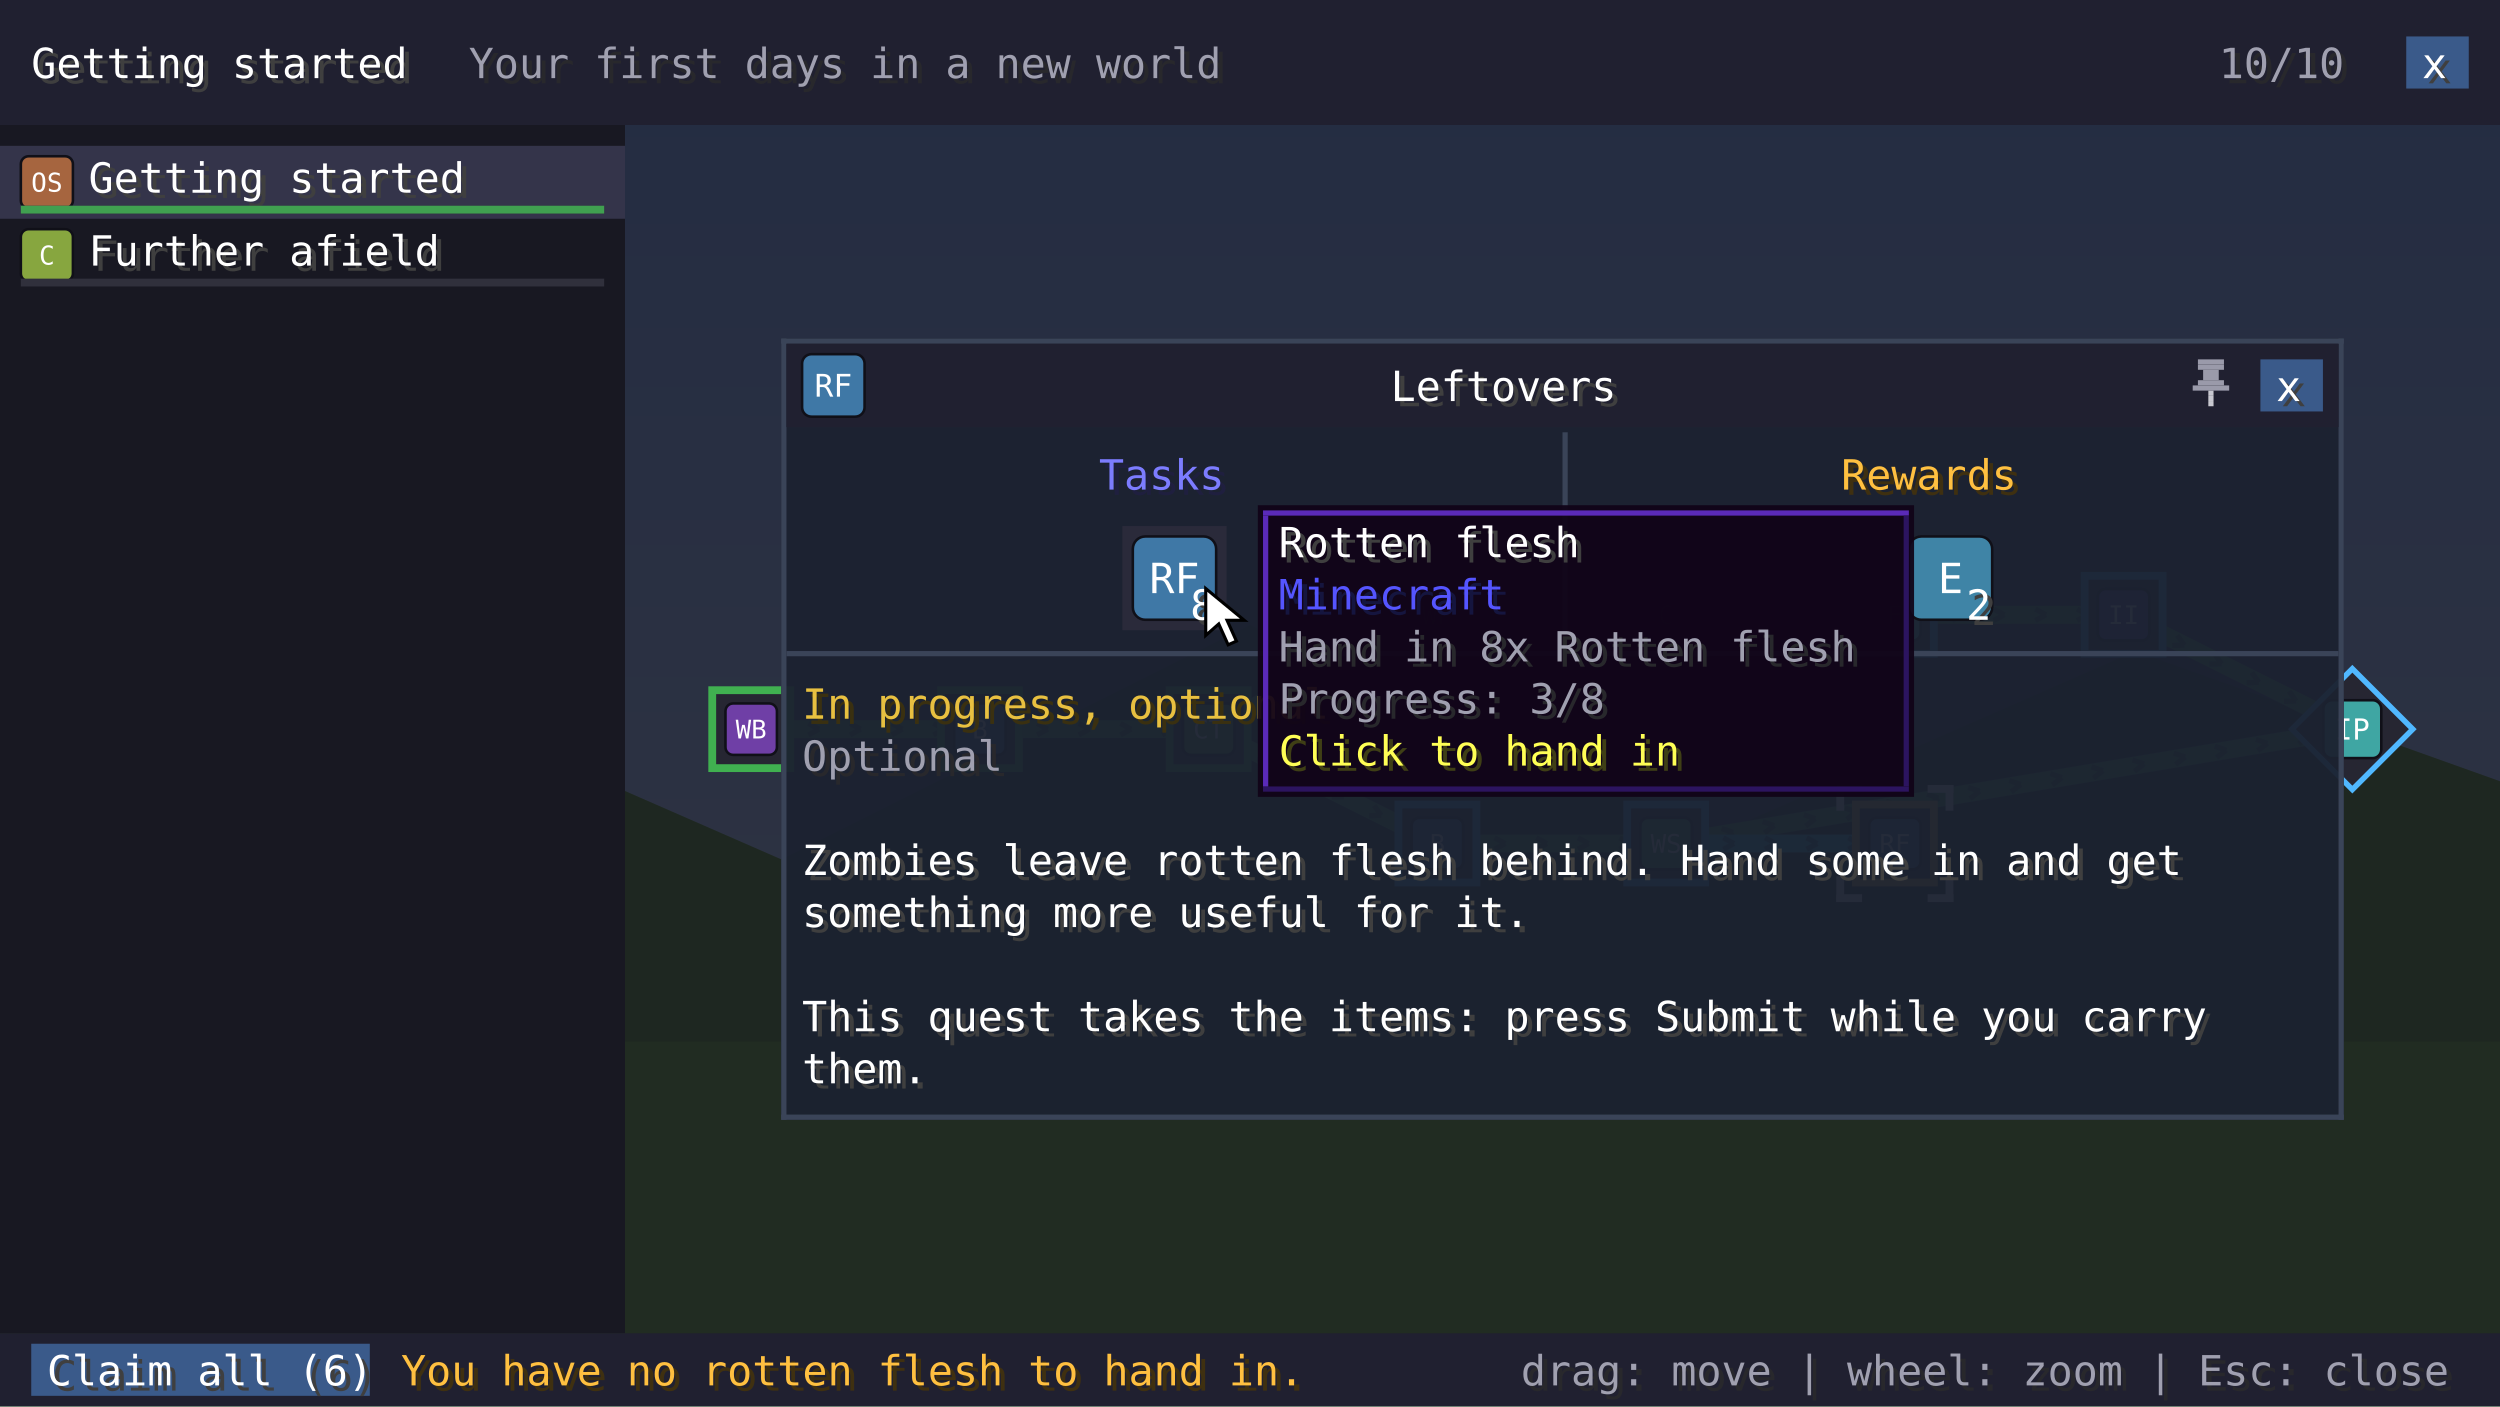
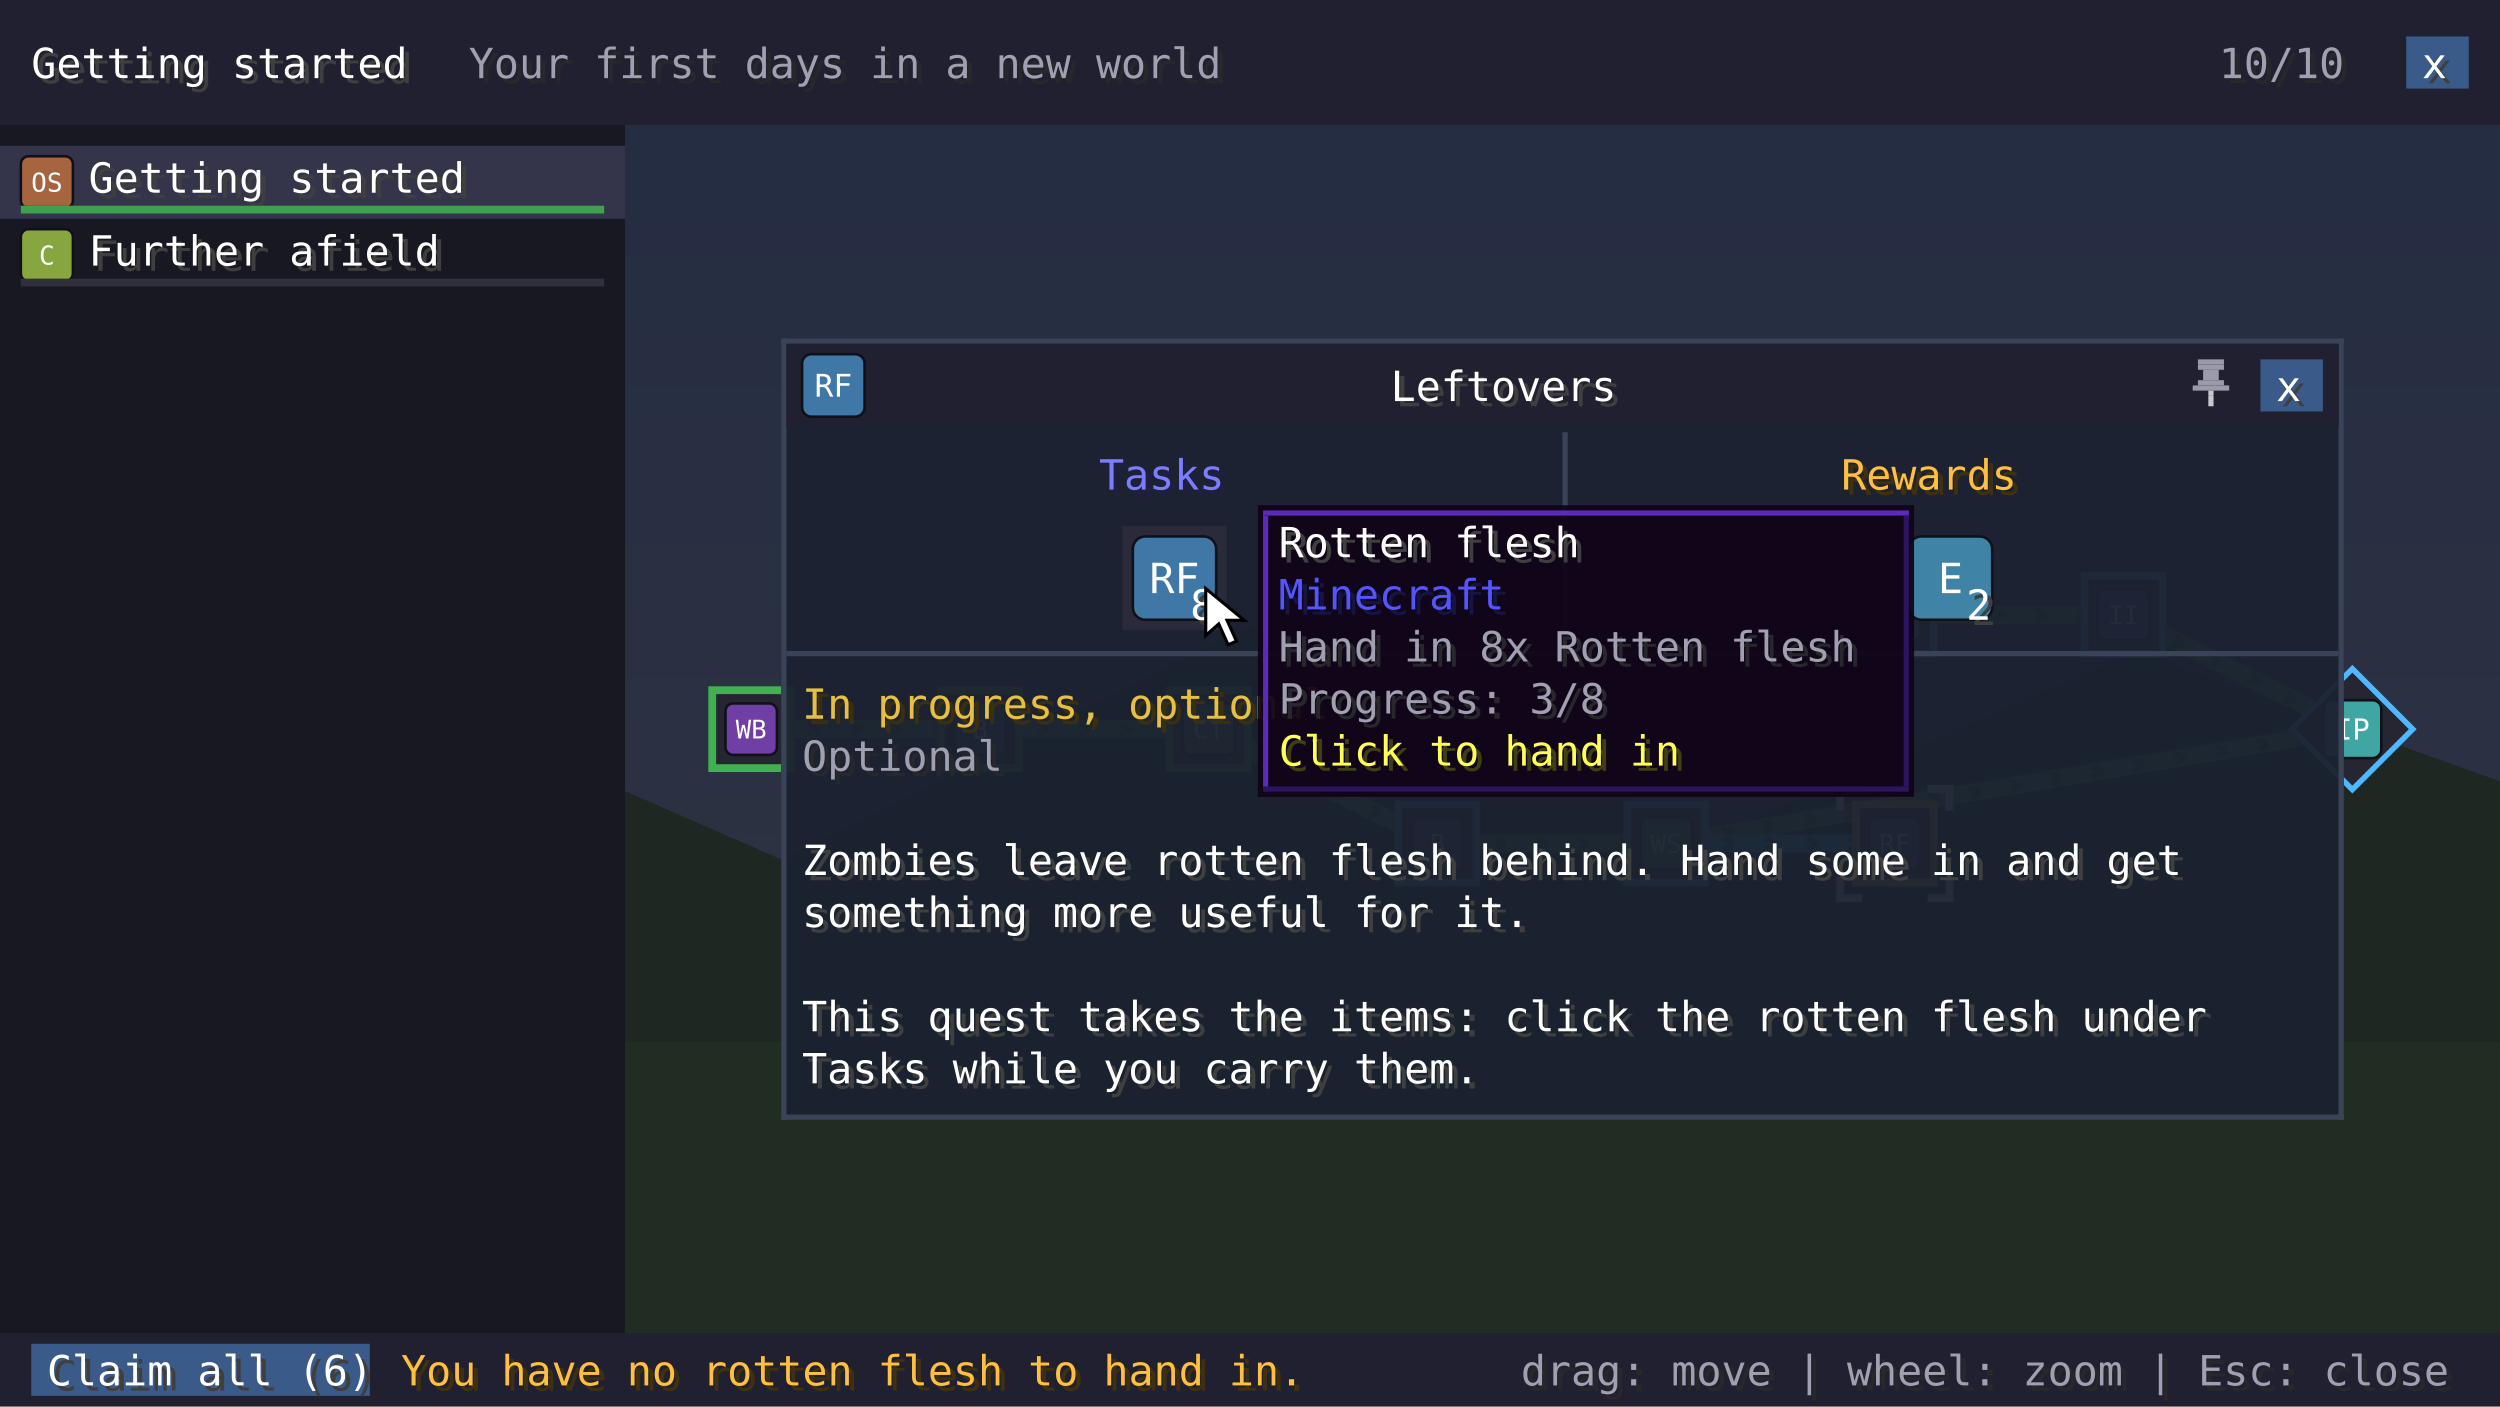
<svg xmlns="http://www.w3.org/2000/svg" viewBox="0 0 480 270" width="960" height="540" font-family="Consolas, 'DejaVu Sans Mono', monospace">
  <defs>
    <linearGradient id="sky" x1="0" y1="0" x2="0" y2="1">
      <stop offset="0" stop-color="#78a7ff" />
      <stop offset="1" stop-color="#c8dcff" />
    </linearGradient>
  </defs>
  <rect width="480" height="270" fill="url(#sky)" />
  <path d="M0 170 L70 130 L150 165 L240 120 L330 160 L410 125 L480 150 L480 270 L0 270 Z" fill="#5d8f4a" />
  <rect y="200" width="480" height="70" fill="#6aa84f" />
  <rect x="0.00" y="0.00" width="480.00" height="270.00" fill="#101018" fill-opacity="0.816" />
  <polygon points="144.23,141.72 188.15,141.72 188.15,138.28 144.23,138.28" fill="#40a050" fill-opacity="1.000" />
  <polygon points="147.44,141.54 149.50,140.44 149.03,139.56 146.97,140.66" fill="#266030" fill-opacity="1.000" />
  <polygon points="146.97,139.34 149.03,140.44 149.50,139.56 147.44,138.46" fill="#266030" fill-opacity="1.000" />
  <polygon points="155.44,141.54 157.50,140.44 157.03,139.56 154.97,140.66" fill="#266030" fill-opacity="1.000" />
  <polygon points="154.97,139.34 157.03,140.44 157.50,139.56 155.44,138.46" fill="#266030" fill-opacity="1.000" />
  <polygon points="163.44,141.54 165.50,140.44 165.03,139.56 162.97,140.66" fill="#266030" fill-opacity="1.000" />
  <polygon points="162.97,139.34 165.03,140.44 165.50,139.56 163.44,138.46" fill="#266030" fill-opacity="1.000" />
  <polygon points="171.44,141.54 173.50,140.44 173.03,139.56 170.97,140.66" fill="#266030" fill-opacity="1.000" />
  <polygon points="170.97,139.34 173.03,140.44 173.50,139.56 171.44,138.46" fill="#266030" fill-opacity="1.000" />
  <polygon points="179.44,141.54 181.50,140.44 181.03,139.56 178.97,140.66" fill="#266030" fill-opacity="1.000" />
  <polygon points="178.97,139.34 181.03,140.44 181.50,139.56 179.44,138.46" fill="#266030" fill-opacity="1.000" />
  <polygon points="188.15,141.72 232.07,141.72 232.07,138.28 188.15,138.28" fill="#40a050" fill-opacity="1.000" />
  <polygon points="191.36,141.54 193.42,140.44 192.94,139.56 190.89,140.66" fill="#266030" fill-opacity="1.000" />
  <polygon points="190.89,139.34 192.94,140.44 193.42,139.56 191.36,138.46" fill="#266030" fill-opacity="1.000" />
  <polygon points="199.36,141.54 201.42,140.44 200.94,139.56 198.89,140.66" fill="#266030" fill-opacity="1.000" />
  <polygon points="198.89,139.34 200.94,140.44 201.42,139.56 199.36,138.46" fill="#266030" fill-opacity="1.000" />
  <polygon points="207.36,141.54 209.42,140.44 208.94,139.56 206.89,140.66" fill="#266030" fill-opacity="1.000" />
  <polygon points="206.89,139.34 208.94,140.44 209.42,139.56 207.36,138.46" fill="#266030" fill-opacity="1.000" />
  <polygon points="215.36,141.54 217.42,140.44 216.94,139.56 214.89,140.66" fill="#266030" fill-opacity="1.000" />
  <polygon points="214.89,139.34 216.94,140.44 217.42,139.56 215.36,138.46" fill="#266030" fill-opacity="1.000" />
  <polygon points="223.36,141.54 225.42,140.44 224.94,139.56 222.89,140.66" fill="#266030" fill-opacity="1.000" />
  <polygon points="222.89,139.34 224.94,140.44 225.42,139.56 223.36,138.46" fill="#266030" fill-opacity="1.000" />
  <polygon points="232.83,141.53 276.75,119.58 275.22,116.51 231.30,138.47" fill="#40a050" fill-opacity="1.000" />
  <polygon points="235.62,139.94 236.97,138.04 236.16,137.46 234.81,139.36" fill="#266030" fill-opacity="1.000" />
  <polygon points="234.22,138.19 236.55,138.25 236.58,137.25 234.25,137.19" fill="#266030" fill-opacity="1.000" />
  <polygon points="242.78,136.37 244.13,134.46 243.31,133.88 241.96,135.79" fill="#266030" fill-opacity="1.000" />
  <polygon points="241.38,134.61 243.71,134.67 243.73,133.67 241.40,133.61" fill="#266030" fill-opacity="1.000" />
  <polygon points="249.93,132.79 251.28,130.88 250.47,130.31 249.12,132.21" fill="#266030" fill-opacity="1.000" />
  <polygon points="248.53,131.03 250.86,131.10 250.89,130.10 248.56,130.03" fill="#266030" fill-opacity="1.000" />
  <polygon points="257.09,129.21 258.44,127.31 257.62,126.73 256.27,128.63" fill="#266030" fill-opacity="1.000" />
  <polygon points="255.69,127.46 258.02,127.52 258.04,126.52 255.71,126.46" fill="#266030" fill-opacity="1.000" />
  <polygon points="264.24,125.63 265.59,123.73 264.78,123.15 263.43,125.05" fill="#266030" fill-opacity="1.000" />
  <polygon points="262.84,123.88 265.17,123.94 265.20,122.94 262.87,122.88" fill="#266030" fill-opacity="1.000" />
  <polygon points="271.40,122.05 272.75,120.15 271.93,119.57 270.58,121.48" fill="#266030" fill-opacity="1.000" />
  <polygon points="270.00,120.30 272.33,120.36 272.36,119.36 270.02,119.30" fill="#266030" fill-opacity="1.000" />
  <polygon points="275.98,119.76 319.90,119.76 319.90,116.33 275.98,116.33" fill="#40a050" fill-opacity="1.000" />
  <polygon points="279.19,119.58 281.25,118.48 280.78,117.60 278.72,118.70" fill="#266030" fill-opacity="1.000" />
  <polygon points="278.72,117.39 280.78,118.48 281.25,117.60 279.19,116.50" fill="#266030" fill-opacity="1.000" />
  <polygon points="287.19,119.58 289.25,118.48 288.78,117.60 286.72,118.70" fill="#266030" fill-opacity="1.000" />
  <polygon points="286.72,117.39 288.78,118.48 289.25,117.60 287.19,116.50" fill="#266030" fill-opacity="1.000" />
  <polygon points="295.19,119.58 297.25,118.48 296.78,117.60 294.72,118.70" fill="#266030" fill-opacity="1.000" />
  <polygon points="294.72,117.39 296.78,118.48 297.25,117.60 295.19,116.50" fill="#266030" fill-opacity="1.000" />
  <polygon points="303.19,119.58 305.25,118.48 304.78,117.60 302.72,118.70" fill="#266030" fill-opacity="1.000" />
  <polygon points="302.72,117.39 304.78,118.48 305.25,117.60 303.19,116.50" fill="#266030" fill-opacity="1.000" />
  <polygon points="311.19,119.58 313.25,118.48 312.78,117.60 310.72,118.70" fill="#266030" fill-opacity="1.000" />
  <polygon points="310.72,117.39 312.78,118.48 313.25,117.60 311.19,116.50" fill="#266030" fill-opacity="1.000" />
  <polygon points="319.90,119.76 363.82,119.76 363.82,116.33 319.90,116.33" fill="#40a050" fill-opacity="1.000" />
  <polygon points="323.11,119.58 325.16,118.48 324.69,117.60 322.64,118.70" fill="#266030" fill-opacity="1.000" />
  <polygon points="322.64,117.39 324.69,118.48 325.16,117.60 323.11,116.50" fill="#266030" fill-opacity="1.000" />
  <polygon points="331.11,119.58 333.16,118.48 332.69,117.60 330.64,118.70" fill="#266030" fill-opacity="1.000" />
  <polygon points="330.64,117.39 332.69,118.48 333.16,117.60 331.11,116.50" fill="#266030" fill-opacity="1.000" />
  <polygon points="339.11,119.58 341.16,118.48 340.69,117.60 338.64,118.70" fill="#266030" fill-opacity="1.000" />
  <polygon points="338.64,117.39 340.69,118.48 341.16,117.60 339.11,116.50" fill="#266030" fill-opacity="1.000" />
  <polygon points="347.11,119.58 349.16,118.48 348.69,117.60 346.64,118.70" fill="#266030" fill-opacity="1.000" />
  <polygon points="346.64,117.39 348.69,118.48 349.16,117.60 347.11,116.50" fill="#266030" fill-opacity="1.000" />
  <polygon points="355.11,119.58 357.16,118.48 356.69,117.60 354.64,118.70" fill="#266030" fill-opacity="1.000" />
  <polygon points="354.64,117.39 356.69,118.48 357.16,117.60 355.11,116.50" fill="#266030" fill-opacity="1.000" />
  <polygon points="363.82,119.76 407.73,119.76 407.73,116.33 363.82,116.33" fill="#40a050" fill-opacity="1.000" />
  <polygon points="367.02,119.58 369.08,118.48 368.61,117.60 366.55,118.70" fill="#266030" fill-opacity="1.000" />
  <polygon points="366.55,117.39 368.61,118.48 369.08,117.60 367.02,116.50" fill="#266030" fill-opacity="1.000" />
  <polygon points="375.02,119.58 377.08,118.48 376.61,117.60 374.55,118.70" fill="#266030" fill-opacity="1.000" />
  <polygon points="374.55,117.39 376.61,118.48 377.08,117.60 375.02,116.50" fill="#266030" fill-opacity="1.000" />
  <polygon points="383.02,119.58 385.08,118.48 384.61,117.60 382.55,118.70" fill="#266030" fill-opacity="1.000" />
  <polygon points="382.55,117.39 384.61,118.48 385.08,117.60 383.02,116.50" fill="#266030" fill-opacity="1.000" />
  <polygon points="391.02,119.58 393.08,118.48 392.61,117.60 390.55,118.70" fill="#266030" fill-opacity="1.000" />
  <polygon points="390.55,117.39 392.61,118.48 393.08,117.60 391.02,116.50" fill="#266030" fill-opacity="1.000" />
  <polygon points="399.02,119.58 401.08,118.48 400.61,117.60 398.55,118.70" fill="#266030" fill-opacity="1.000" />
  <polygon points="398.55,117.39 400.61,118.48 401.08,117.60 399.02,116.50" fill="#266030" fill-opacity="1.000" />
  <polygon points="231.30,141.53 275.22,163.49 276.75,160.42 232.83,138.47" fill="#40a050" fill-opacity="1.000" />
  <polygon points="234.25,142.81 236.58,142.75 236.55,141.75 234.22,141.81" fill="#266030" fill-opacity="1.000" />
  <polygon points="234.81,140.64 236.16,142.54 236.97,141.96 235.62,140.06" fill="#266030" fill-opacity="1.000" />
  <polygon points="241.40,146.39 243.73,146.33 243.71,145.33 241.38,145.39" fill="#266030" fill-opacity="1.000" />
  <polygon points="241.96,144.21 243.31,146.12 244.13,145.54 242.78,143.63" fill="#266030" fill-opacity="1.000" />
  <polygon points="248.56,149.97 250.89,149.90 250.86,148.90 248.53,148.97" fill="#266030" fill-opacity="1.000" />
  <polygon points="249.12,147.79 250.47,149.69 251.28,149.12 249.93,147.21" fill="#266030" fill-opacity="1.000" />
  <polygon points="255.71,153.54 258.04,153.48 258.02,152.48 255.69,152.54" fill="#266030" fill-opacity="1.000" />
  <polygon points="256.27,151.37 257.62,153.27 258.44,152.69 257.09,150.79" fill="#266030" fill-opacity="1.000" />
  <polygon points="262.87,157.12 265.20,157.06 265.17,156.06 262.84,156.12" fill="#266030" fill-opacity="1.000" />
  <polygon points="263.43,154.95 264.78,156.85 265.59,156.27 264.24,154.37" fill="#266030" fill-opacity="1.000" />
  <polygon points="270.02,160.70 272.36,160.64 272.33,159.64 270.00,159.70" fill="#266030" fill-opacity="1.000" />
  <polygon points="270.58,158.52 271.93,160.43 272.75,159.85 271.40,157.95" fill="#266030" fill-opacity="1.000" />
  <polygon points="275.98,163.67 319.90,163.67 319.90,160.24 275.98,160.24" fill="#40a050" fill-opacity="1.000" />
  <polygon points="279.19,163.50 281.25,162.40 280.78,161.52 278.72,162.61" fill="#266030" fill-opacity="1.000" />
  <polygon points="278.72,161.30 280.78,162.40 281.25,161.52 279.19,160.42" fill="#266030" fill-opacity="1.000" />
  <polygon points="287.19,163.50 289.25,162.40 288.78,161.52 286.72,162.61" fill="#266030" fill-opacity="1.000" />
  <polygon points="286.72,161.30 288.78,162.40 289.25,161.52 287.19,160.42" fill="#266030" fill-opacity="1.000" />
  <polygon points="295.19,163.50 297.25,162.40 296.78,161.52 294.72,162.61" fill="#266030" fill-opacity="1.000" />
  <polygon points="294.72,161.30 296.78,162.40 297.25,161.52 295.19,160.42" fill="#266030" fill-opacity="1.000" />
  <polygon points="303.19,163.50 305.25,162.40 304.78,161.52 302.72,162.61" fill="#266030" fill-opacity="1.000" />
  <polygon points="302.72,161.30 304.78,162.40 305.25,161.52 303.19,160.42" fill="#266030" fill-opacity="1.000" />
  <polygon points="311.19,163.50 313.25,162.40 312.78,161.52 310.72,162.61" fill="#266030" fill-opacity="1.000" />
  <polygon points="310.72,161.30 312.78,162.40 313.25,161.52 311.19,160.42" fill="#266030" fill-opacity="1.000" />
  <polygon points="406.97,119.58 450.88,141.53 452.42,138.47 408.50,116.51" fill="#40a050" fill-opacity="1.000" />
  <polygon points="409.91,120.85 412.24,120.79 412.22,119.79 409.89,119.85" fill="#266030" fill-opacity="1.000" />
  <polygon points="410.47,118.68 411.82,120.58 412.64,120.00 411.29,118.10" fill="#266030" fill-opacity="1.000" />
  <polygon points="417.07,124.43 419.40,124.37 419.37,123.37 417.04,123.43" fill="#266030" fill-opacity="1.000" />
  <polygon points="417.63,122.26 418.98,124.16 419.79,123.58 418.44,121.68" fill="#266030" fill-opacity="1.000" />
  <polygon points="424.22,128.01 426.55,127.95 426.53,126.95 424.20,127.01" fill="#266030" fill-opacity="1.000" />
  <polygon points="424.78,125.83 426.13,127.74 426.95,127.16 425.60,125.25" fill="#266030" fill-opacity="1.000" />
  <polygon points="431.38,131.59 433.71,131.52 433.68,130.52 431.35,130.59" fill="#266030" fill-opacity="1.000" />
  <polygon points="431.94,129.41 433.29,131.31 434.10,130.73 432.75,128.83" fill="#266030" fill-opacity="1.000" />
  <polygon points="438.53,135.16 440.87,135.10 440.84,134.10 438.51,134.16" fill="#266030" fill-opacity="1.000" />
  <polygon points="439.09,132.99 440.44,134.89 441.26,134.31 439.91,132.41" fill="#266030" fill-opacity="1.000" />
  <polygon points="445.69,138.74 448.02,138.68 447.99,137.68 445.66,137.74" fill="#266030" fill-opacity="1.000" />
  <polygon points="446.25,136.57 447.60,138.47 448.42,137.89 447.07,135.99" fill="#266030" fill-opacity="1.000" />
  <polygon points="320.18,163.65 451.93,141.69 451.37,138.31 319.62,160.27" fill="#40a050" fill-opacity="1.000" />
  <polygon points="323.32,162.95 325.17,161.53 324.56,160.73 322.71,162.16" fill="#266030" fill-opacity="1.000" />
  <polygon points="322.49,160.86 324.70,161.61 325.02,160.66 322.81,159.91" fill="#266030" fill-opacity="1.000" />
  <polygon points="331.21,161.63 333.06,160.21 332.45,159.42 330.60,160.84" fill="#266030" fill-opacity="1.000" />
  <polygon points="330.38,159.55 332.59,160.29 332.91,159.34 330.70,158.60" fill="#266030" fill-opacity="1.000" />
  <polygon points="339.10,160.32 340.95,158.90 340.34,158.10 338.49,159.53" fill="#266030" fill-opacity="1.000" />
  <polygon points="338.27,158.23 340.48,158.97 340.80,158.03 338.59,157.28" fill="#266030" fill-opacity="1.000" />
  <polygon points="346.99,159.00 348.84,157.58 348.23,156.79 346.38,158.21" fill="#266030" fill-opacity="1.000" />
  <polygon points="346.16,156.92 348.37,157.66 348.69,156.71 346.48,155.97" fill="#266030" fill-opacity="1.000" />
  <polygon points="354.88,157.69 356.73,156.27 356.12,155.47 354.27,156.90" fill="#266030" fill-opacity="1.000" />
  <polygon points="354.05,155.60 356.27,156.34 356.58,155.40 354.37,154.65" fill="#266030" fill-opacity="1.000" />
  <polygon points="362.77,156.37 364.62,154.95 364.01,154.16 362.16,155.58" fill="#266030" fill-opacity="1.000" />
  <polygon points="361.95,154.28 364.16,155.03 364.48,154.08 362.26,153.34" fill="#266030" fill-opacity="1.000" />
  <polygon points="370.66,155.06 372.51,153.64 371.90,152.84 370.05,154.27" fill="#266030" fill-opacity="1.000" />
  <polygon points="369.84,152.97 372.05,153.71 372.37,152.77 370.16,152.02" fill="#266030" fill-opacity="1.000" />
  <polygon points="378.55,153.74 380.40,152.32 379.79,151.53 377.94,152.95" fill="#266030" fill-opacity="1.000" />
  <polygon points="377.73,151.65 379.94,152.40 380.26,151.45 378.05,150.71" fill="#266030" fill-opacity="1.000" />
  <polygon points="386.44,152.43 388.29,151.01 387.69,150.21 385.83,151.63" fill="#266030" fill-opacity="1.000" />
  <polygon points="385.62,150.34 387.83,151.08 388.15,150.14 385.94,149.39" fill="#266030" fill-opacity="1.000" />
  <polygon points="394.34,151.11 396.19,149.69 395.58,148.90 393.73,150.32" fill="#266030" fill-opacity="1.000" />
  <polygon points="393.51,149.02 395.72,149.77 396.04,148.82 393.83,148.08" fill="#266030" fill-opacity="1.000" />
  <polygon points="402.23,149.80 404.08,148.38 403.47,147.58 401.62,149.00" fill="#266030" fill-opacity="1.000" />
  <polygon points="401.40,147.71 403.61,148.45 403.93,147.51 401.72,146.76" fill="#266030" fill-opacity="1.000" />
  <polygon points="410.12,148.48 411.97,147.06 411.36,146.27 409.51,147.69" fill="#266030" fill-opacity="1.000" />
  <polygon points="409.29,146.39 411.50,147.14 411.82,146.19 409.61,145.45" fill="#266030" fill-opacity="1.000" />
  <polygon points="418.01,147.17 419.86,145.75 419.25,144.95 417.40,146.37" fill="#266030" fill-opacity="1.000" />
  <polygon points="417.18,145.08 419.39,145.82 419.71,144.88 417.50,144.13" fill="#266030" fill-opacity="1.000" />
  <polygon points="425.90,145.85 427.75,144.43 427.14,143.64 425.29,145.06" fill="#266030" fill-opacity="1.000" />
  <polygon points="425.07,143.76 427.29,144.51 427.61,143.56 425.39,142.82" fill="#266030" fill-opacity="1.000" />
  <polygon points="433.79,144.54 435.64,143.12 435.03,142.32 433.18,143.74" fill="#266030" fill-opacity="1.000" />
  <polygon points="432.97,142.45 435.18,143.19 435.50,142.24 433.29,141.50" fill="#266030" fill-opacity="1.000" />
  <polygon points="441.68,143.22 443.53,141.80 442.92,141.01 441.07,142.43" fill="#266030" fill-opacity="1.000" />
  <polygon points="440.86,141.13 443.07,141.88 443.39,140.93 441.18,140.19" fill="#266030" fill-opacity="1.000" />
  <polygon points="449.57,141.91 451.42,140.48 450.81,139.69 448.96,141.11" fill="#266030" fill-opacity="1.000" />
  <polygon points="448.75,139.82 450.96,140.56 451.28,139.61 449.07,138.87" fill="#266030" fill-opacity="1.000" />
  <polygon points="319.90,163.67 363.82,163.67 363.82,160.24 319.90,160.24" fill="#38c8e8" fill-opacity="1.000" />
  <polygon points="323.11,163.50 325.16,162.40 324.69,161.52 322.64,162.61" fill="#21788b" fill-opacity="1.000" />
  <polygon points="322.64,161.30 324.69,162.40 325.16,161.52 323.11,160.42" fill="#21788b" fill-opacity="1.000" />
  <polygon points="331.11,163.50 333.16,162.40 332.69,161.52 330.64,162.61" fill="#21788b" fill-opacity="1.000" />
  <polygon points="330.64,161.30 332.69,162.40 333.16,161.52 331.11,160.42" fill="#21788b" fill-opacity="1.000" />
  <polygon points="339.11,163.50 341.16,162.40 340.69,161.52 338.64,162.61" fill="#21788b" fill-opacity="1.000" />
  <polygon points="338.64,161.30 340.69,162.40 341.16,161.52 339.11,160.42" fill="#21788b" fill-opacity="1.000" />
  <polygon points="347.11,163.50 349.16,162.40 348.69,161.52 346.64,162.61" fill="#21788b" fill-opacity="1.000" />
  <polygon points="346.64,161.30 348.69,162.40 349.16,161.52 347.11,160.42" fill="#21788b" fill-opacity="1.000" />
  <polygon points="355.11,163.50 357.16,162.40 356.69,161.52 354.64,162.61" fill="#21788b" fill-opacity="1.000" />
  <polygon points="354.64,161.30 356.69,162.40 357.16,161.52 355.11,160.42" fill="#21788b" fill-opacity="1.000" />
  <polygon points="136.00,148.23 152.47,148.23 152.47,131.77 136.00,131.77" fill="#40b050" fill-opacity="1.000" />
  <polygon points="137.50,146.73 150.97,146.73 150.97,133.27 137.50,133.27" fill="#262632" fill-opacity="1.000" />
  <rect x="139.29" y="135.06" width="9.88" height="9.88" rx="1.48" fill="hsl(268, 45%, 45%)" stroke="#101018" stroke-width="0.5" />
  <text x="144.23" y="141.78" font-size="4.94" text-anchor="middle" fill="#ffffff">WB</text>
  <polygon points="179.92,148.23 196.38,148.23 196.38,131.77 179.92,131.77" fill="#40b050" fill-opacity="1.000" />
  <polygon points="181.42,146.73 194.88,146.73 194.88,133.27 181.42,133.27" fill="#262632" fill-opacity="1.000" />
  <rect x="183.21" y="135.06" width="9.88" height="9.88" rx="1.48" fill="hsl(213, 45%, 45%)" stroke="#101018" stroke-width="0.5" />
  <text x="188.15" y="141.78" font-size="4.94" text-anchor="middle" fill="#ffffff">B</text>
  <polygon points="223.83,148.23 240.30,148.23 240.30,131.77 223.83,131.77" fill="#40b050" fill-opacity="1.000" />
  <polygon points="225.33,146.73 238.80,146.73 238.80,133.27 225.33,133.27" fill="#262632" fill-opacity="1.000" />
  <rect x="227.13" y="135.06" width="9.88" height="9.88" rx="1.48" fill="hsl(109, 45%, 45%)" stroke="#101018" stroke-width="0.5" />
  <text x="232.07" y="141.78" font-size="4.94" text-anchor="middle" fill="#ffffff">CT</text>
  <polygon points="267.75,126.28 284.22,126.28 284.22,109.81 267.75,109.81" fill="#40b050" fill-opacity="1.000" />
  <polygon points="269.25,124.78 282.72,124.78 282.72,111.31 269.25,111.31" fill="#262632" fill-opacity="1.000" />
  <rect x="271.04" y="113.10" width="9.88" height="9.88" rx="1.48" fill="hsl(104, 45%, 45%)" stroke="#101018" stroke-width="0.5" />
  <text x="275.98" y="119.82" font-size="4.94" text-anchor="middle" fill="#ffffff">WP</text>
  <polygon points="311.67,126.28 328.13,126.28 328.13,109.81 311.67,109.81" fill="#50b8ff" fill-opacity="1.000" />
  <polygon points="313.17,124.78 326.63,124.78 326.63,111.31 313.17,111.31" fill="#262632" fill-opacity="1.000" />
  <rect x="314.96" y="113.10" width="9.88" height="9.88" rx="1.48" fill="hsl(316, 45%, 45%)" stroke="#101018" stroke-width="0.5" />
  <text x="319.90" y="119.82" font-size="4.94" text-anchor="middle" fill="#ffffff">C</text>
  <polygon points="355.58,126.28 372.05,126.28 372.05,109.81 355.58,109.81" fill="#50b8ff" fill-opacity="1.000" />
  <polygon points="357.08,124.78 370.55,124.78 370.55,111.31 357.08,111.31" fill="#262632" fill-opacity="1.000" />
  <rect x="358.88" y="113.10" width="9.88" height="9.88" rx="1.48" fill="hsl(180, 45%, 45%)" stroke="#101018" stroke-width="0.5" />
  <text x="363.82" y="119.82" font-size="4.94" text-anchor="middle" fill="#ffffff">F</text>
  <polygon points="399.50,126.28 415.97,126.28 415.97,109.81 399.50,109.81" fill="#50b8ff" fill-opacity="1.000" />
  <polygon points="401.00,124.78 414.47,124.78 414.47,111.31 401.00,111.31" fill="#262632" fill-opacity="1.000" />
  <rect x="402.79" y="113.10" width="9.88" height="9.88" rx="1.48" fill="hsl(252, 45%, 45%)" stroke="#101018" stroke-width="0.5" />
  <text x="407.73" y="119.82" font-size="4.94" text-anchor="middle" fill="#ffffff">II</text>
  <polygon points="267.75,170.19 284.22,170.19 284.22,153.72 267.75,153.72" fill="#50b8ff" fill-opacity="1.000" />
  <polygon points="269.25,168.69 282.72,168.69 282.72,155.22 269.25,155.22" fill="#262632" fill-opacity="1.000" />
  <rect x="271.04" y="157.02" width="9.88" height="9.88" rx="1.48" fill="hsl(213, 45%, 45%)" stroke="#101018" stroke-width="0.5" />
  <text x="275.98" y="163.74" font-size="4.94" text-anchor="middle" fill="#ffffff">B</text>
  <polygon points="311.67,170.19 328.13,170.19 328.13,153.72 311.67,153.72" fill="#50b8ff" fill-opacity="1.000" />
  <polygon points="313.17,168.69 326.63,168.69 326.63,155.22 313.17,155.22" fill="#262632" fill-opacity="1.000" />
  <rect x="314.96" y="157.02" width="9.88" height="9.88" rx="1.48" fill="hsl(136, 45%, 45%)" stroke="#101018" stroke-width="0.5" />
  <text x="319.90" y="163.74" font-size="4.94" text-anchor="middle" fill="#ffffff">WS</text>
  <polygon points="355.58,170.19 372.05,170.19 372.05,153.72 355.58,153.72" fill="#e8c040" fill-opacity="1.000" />
  <polygon points="357.08,168.69 370.55,168.69 370.55,155.22 357.08,155.22" fill="#262632" fill-opacity="1.000" />
  <rect x="358.88" y="157.02" width="9.88" height="9.88" rx="1.48" fill="hsl(207, 45%, 45%)" stroke="#101018" stroke-width="0.5" />
  <text x="363.82" y="163.74" font-size="4.94" text-anchor="middle" fill="#ffffff">RF</text>
  <rect x="352.58" y="150.72" width="4.94" height="1.50" fill="#ffffff" fill-opacity="1.000" />
  <rect x="352.58" y="150.72" width="1.50" height="4.94" fill="#ffffff" fill-opacity="1.000" />
  <rect x="370.11" y="150.72" width="4.94" height="1.50" fill="#ffffff" fill-opacity="1.000" />
  <rect x="373.55" y="150.72" width="1.50" height="4.94" fill="#ffffff" fill-opacity="1.000" />
  <rect x="352.58" y="171.69" width="4.94" height="1.50" fill="#ffffff" fill-opacity="1.000" />
  <rect x="352.58" y="168.25" width="1.50" height="4.94" fill="#ffffff" fill-opacity="1.000" />
  <rect x="370.11" y="171.69" width="4.94" height="1.50" fill="#ffffff" fill-opacity="1.000" />
  <rect x="373.55" y="168.25" width="1.50" height="4.94" fill="#ffffff" fill-opacity="1.000" />
  <polygon points="464.00,140.00 451.65,127.65 439.30,140.00 451.65,152.35" fill="#50b8ff" fill-opacity="1.000" />
  <polygon points="462.50,140.00 451.65,129.15 440.80,140.00 451.65,150.85" fill="#262632" fill-opacity="1.000" />
  <rect x="446.09" y="134.44" width="11.12" height="11.12" rx="1.67" fill="hsl(178, 45%, 45%)" stroke="#101018" stroke-width="0.5" />
  <text x="451.65" y="142.00" font-size="5.56" text-anchor="middle" fill="#ffffff">IP</text>
  <rect x="0.00" y="24.00" width="120.00" height="232.00" fill="#181822" fill-opacity="1.000" />
  <rect x="0.00" y="28.00" width="120.00" height="14.00" fill="#34344a" fill-opacity="1.000" />
  <rect x="4.00" y="30.00" width="10.00" height="10.00" rx="1.50" fill="hsl(22, 45%, 45%)" stroke="#101018" stroke-width="0.5" />
  <text x="9.00" y="36.80" font-size="5.00" text-anchor="middle" fill="#ffffff">OS</text>
  <text x="18.00" y="38.00" font-size="8" textLength="76.00" lengthAdjust="spacingAndGlyphs" fill="#3f3f3f">Getting started</text>
  <text x="17.00" y="37.00" font-size="8" textLength="76.00" lengthAdjust="spacingAndGlyphs" fill="#ffffff">Getting started</text>
  <rect x="4.00" y="39.50" width="112.00" height="1.50" fill="#30303c" fill-opacity="1.000" />
  <rect x="4.00" y="39.50" width="112.00" height="1.50" fill="#40a050" fill-opacity="1.000" />
  <rect x="4.00" y="44.00" width="10.00" height="10.00" rx="1.50" fill="hsl(78, 45%, 45%)" stroke="#101018" stroke-width="0.5" />
  <text x="9.00" y="50.80" font-size="5.00" text-anchor="middle" fill="#ffffff">C</text>
  <text x="18.00" y="52.00" font-size="8" textLength="72.00" lengthAdjust="spacingAndGlyphs" fill="#3f3f3f">Further afield</text>
  <text x="17.00" y="51.00" font-size="8" textLength="72.00" lengthAdjust="spacingAndGlyphs" fill="#ffffff">Further afield</text>
  <rect x="4.00" y="53.50" width="112.00" height="1.50" fill="#30303c" fill-opacity="1.000" />
  <rect x="0.00" y="0.00" width="480.00" height="24.00" fill="#202030" fill-opacity="1.000" />
  <rect x="462.00" y="7.00" width="12.00" height="10.00" fill="#3a5a8a" fill-opacity="1.000" />
  <text x="466.00" y="16.00" font-size="8" textLength="6.00" lengthAdjust="spacingAndGlyphs" fill="#3f3f3f">x</text>
  <text x="465.00" y="15.00" font-size="8" textLength="6.00" lengthAdjust="spacingAndGlyphs" fill="#ffffff">x</text>
  <text x="427.00" y="16.00" font-size="8" textLength="30.00" lengthAdjust="spacingAndGlyphs" fill="#28282c">10/10</text>
  <text x="426.00" y="15.00" font-size="8" textLength="30.00" lengthAdjust="spacingAndGlyphs" fill="#a0a0b0">10/10</text>
  <text x="7.00" y="16.00" font-size="8" textLength="76.00" lengthAdjust="spacingAndGlyphs" fill="#3f3f3f">Getting started</text>
  <text x="6.00" y="15.00" font-size="8" textLength="76.00" lengthAdjust="spacingAndGlyphs" fill="#ffffff">Getting started</text>
  <text x="91.00" y="16.00" font-size="8" textLength="154.00" lengthAdjust="spacingAndGlyphs" fill="#28282c">Your first days in a new world</text>
  <text x="90.00" y="15.00" font-size="8" textLength="154.00" lengthAdjust="spacingAndGlyphs" fill="#a0a0b0">Your first days in a new world</text>
  <rect x="0.00" y="256.00" width="480.00" height="14.00" fill="#202030" fill-opacity="1.000" />
  <rect x="6.00" y="258.00" width="65.00" height="10.00" fill="#3a5a8a" fill-opacity="1.000" />
  <text x="10.00" y="267.00" font-size="8" textLength="59.00" lengthAdjust="spacingAndGlyphs" fill="#3f3f3f">Claim all (6)</text>
  <text x="9.00" y="266.00" font-size="8" textLength="59.00" lengthAdjust="spacingAndGlyphs" fill="#ffffff">Claim all (6)</text>
  <text x="78.00" y="267.00" font-size="8" textLength="184.00" lengthAdjust="spacingAndGlyphs" fill="#3f3010">You have no rotten flesh to hand in.</text>
  <text x="77.00" y="266.00" font-size="8" textLength="184.00" lengthAdjust="spacingAndGlyphs" fill="#ffc040">You have no rotten flesh to hand in.</text>
  <text x="293.00" y="267.00" font-size="8" textLength="182.00" lengthAdjust="spacingAndGlyphs" fill="#28282c">drag: move | wheel: zoom | Esc: close</text>
  <text x="292.00" y="266.00" font-size="8" textLength="182.00" lengthAdjust="spacingAndGlyphs" fill="#a0a0b0">drag: move | wheel: zoom | Esc: close</text>
  <rect x="150.00" y="65.00" width="300.00" height="150.00" fill="#1c2230" fill-opacity="0.957" />
  <rect x="150.00" y="65.00" width="300.00" height="1.00" fill="#3a4458" fill-opacity="1.000" />
  <rect x="150.00" y="214.00" width="300.00" height="1.00" fill="#3a4458" fill-opacity="1.000" />
  <rect x="150.00" y="65.00" width="1.00" height="150.00" fill="#3a4458" fill-opacity="1.000" />
  <rect x="449.00" y="65.00" width="1.00" height="150.00" fill="#3a4458" fill-opacity="1.000" />
  <rect x="151.00" y="66.00" width="298.00" height="16.00" fill="#202030" fill-opacity="1.000" />
  <rect x="154.00" y="68.00" width="12.00" height="12.00" rx="1.80" fill="hsl(207, 45%, 45%)" stroke="#101018" stroke-width="0.5" />
  <text x="160.00" y="76.16" font-size="6.00" text-anchor="middle" fill="#ffffff">RF</text>
  <rect x="434.00" y="69.00" width="12.00" height="10.00" fill="#3a5a8a" fill-opacity="1.000" />
  <text x="438.00" y="78.00" font-size="8" textLength="6.00" lengthAdjust="spacingAndGlyphs" fill="#3f3f3f">x</text>
  <text x="437.00" y="77.00" font-size="8" textLength="6.00" lengthAdjust="spacingAndGlyphs" fill="#ffffff">x</text>
  <rect x="422.00" y="69.00" width="5.00" height="1.00" fill="#9a9aaa" fill-opacity="1.000" />
  <rect x="422.00" y="70.00" width="5.00" height="1.00" fill="#9a9aaa" fill-opacity="1.000" />
  <rect x="423.00" y="71.00" width="3.00" height="1.00" fill="#9a9aaa" fill-opacity="1.000" />
  <rect x="423.00" y="72.00" width="3.00" height="1.00" fill="#9a9aaa" fill-opacity="1.000" />
  <rect x="422.00" y="73.00" width="5.00" height="1.00" fill="#9a9aaa" fill-opacity="1.000" />
  <rect x="421.00" y="74.00" width="7.00" height="1.00" fill="#9a9aaa" fill-opacity="1.000" />
  <rect x="424.00" y="75.00" width="1.00" height="1.00" fill="#c8c8d0" fill-opacity="1.000" />
  <rect x="424.00" y="76.00" width="1.00" height="1.00" fill="#c8c8d0" fill-opacity="1.000" />
  <rect x="424.00" y="77.00" width="1.00" height="1.00" fill="#c8c8d0" fill-opacity="1.000" />
  <text x="268.00" y="78.00" font-size="8" textLength="51.00" lengthAdjust="spacingAndGlyphs" fill="#3f3f3f">Leftovers</text>
  <text x="267.00" y="77.00" font-size="8" textLength="51.00" lengthAdjust="spacingAndGlyphs" fill="#ffffff">Leftovers</text>
  <rect x="300.00" y="83.00" width="1.00" height="42.00" fill="#3a4458" fill-opacity="1.000" />
  <rect x="151.00" y="125.00" width="298.00" height="1.00" fill="#3a4458" fill-opacity="1.000" />
  <text x="212.00" y="95.00" font-size="8" textLength="29.00" lengthAdjust="spacingAndGlyphs" fill="#1f1f3f">Tasks</text>
  <text x="211.00" y="94.00" font-size="8" textLength="29.00" lengthAdjust="spacingAndGlyphs" fill="#7c7cff">Tasks</text>
  <rect x="215.50" y="101.00" width="20.00" height="20.00" fill="#2a2a3a" fill-opacity="1.000" />
  <rect x="217.50" y="103.00" width="16.00" height="16.00" rx="2.40" fill="hsl(207, 45%, 45%)" stroke="#101018" stroke-width="0.5" />
  <text x="225.50" y="113.88" font-size="8.00" text-anchor="middle" fill="#ffffff">RF</text>
  <text x="229.50" y="120.00" font-size="8" textLength="6.00" lengthAdjust="spacingAndGlyphs" fill="#3f3f3f">8</text>
  <text x="228.50" y="119.00" font-size="8" textLength="6.00" lengthAdjust="spacingAndGlyphs" fill="#ffffff">8</text>
  <text x="354.50" y="95.00" font-size="8" textLength="42.00" lengthAdjust="spacingAndGlyphs" fill="#3f3010">Rewards</text>
  <text x="353.50" y="94.00" font-size="8" textLength="42.00" lengthAdjust="spacingAndGlyphs" fill="#ffc040">Rewards</text>
  <rect x="366.50" y="103.00" width="16.00" height="16.00" rx="2.40" fill="hsl(200, 45%, 45%)" stroke="#101018" stroke-width="0.5" />
  <text x="374.50" y="113.88" font-size="8.00" text-anchor="middle" fill="#ffffff">E</text>
  <text x="378.50" y="120.00" font-size="8" textLength="6.00" lengthAdjust="spacingAndGlyphs" fill="#3f3f3f">2</text>
  <text x="377.50" y="119.00" font-size="8" textLength="6.00" lengthAdjust="spacingAndGlyphs" fill="#ffffff">2</text>
  <text x="155.00" y="139.00" font-size="8" textLength="107.00" lengthAdjust="spacingAndGlyphs" fill="#3a3010">In progress, optional</text>
  <text x="154.00" y="138.00" font-size="8" textLength="107.00" lengthAdjust="spacingAndGlyphs" fill="#e8c040">In progress, optional</text>
  <text x="155.00" y="149.00" font-size="8" textLength="39.00" lengthAdjust="spacingAndGlyphs" fill="#28282c">Optional</text>
  <text x="154.00" y="148.00" font-size="8" textLength="39.00" lengthAdjust="spacingAndGlyphs" fill="#a0a0b0">Optional</text>
  <text x="155.00" y="169.00" font-size="8" textLength="283.00" lengthAdjust="spacingAndGlyphs" fill="#3f3f3f">Zombies leave rotten flesh behind. Hand some in and get</text>
  <text x="154.00" y="168.00" font-size="8" textLength="283.00" lengthAdjust="spacingAndGlyphs" fill="#ffffff">Zombies leave rotten flesh behind. Hand some in and get</text>
  <text x="155.00" y="179.00" font-size="8" textLength="145.00" lengthAdjust="spacingAndGlyphs" fill="#3f3f3f">something more useful for it.</text>
  <text x="154.00" y="178.00" font-size="8" textLength="145.00" lengthAdjust="spacingAndGlyphs" fill="#ffffff">something more useful for it.</text>
-   <text x="155.00" y="199.00" font-size="8" textLength="284.00" lengthAdjust="spacingAndGlyphs" fill="#3f3f3f">This quest takes the items: press Submit while you carry</text>
-   <text x="154.00" y="198.00" font-size="8" textLength="284.00" lengthAdjust="spacingAndGlyphs" fill="#ffffff">This quest takes the items: press Submit while you carry</text>
-   <text x="155.00" y="209.00" font-size="8" textLength="24.00" lengthAdjust="spacingAndGlyphs" fill="#3f3f3f">them.</text>
-   <text x="154.00" y="208.00" font-size="8" textLength="24.00" lengthAdjust="spacingAndGlyphs" fill="#ffffff">them.</text>
+   <text x="155.00" y="199.00" font-size="8" textLength="279.00" lengthAdjust="spacingAndGlyphs" fill="#3f3f3f">This quest takes the items: click the rotten flesh under</text>
+   <text x="154.00" y="198.00" font-size="8" textLength="279.00" lengthAdjust="spacingAndGlyphs" fill="#ffffff">This quest takes the items: click the rotten flesh under</text>
+   <text x="155.00" y="209.00" font-size="8" textLength="140.00" lengthAdjust="spacingAndGlyphs" fill="#3f3f3f">Tasks while you carry them.</text>
+   <text x="154.00" y="208.00" font-size="8" textLength="140.00" lengthAdjust="spacingAndGlyphs" fill="#ffffff">Tasks while you carry them.</text>
  <rect x="241.50" y="97.00" width="126.00" height="56.00" fill="#100418" fill-opacity="0.941" />
  <rect x="242.50" y="98.00" width="124.00" height="1.00" fill="#5a2ab8" fill-opacity="1.000" />
  <rect x="242.50" y="151.00" width="124.00" height="1.00" fill="#2c1460" fill-opacity="1.000" />
  <rect x="242.50" y="99.00" width="1.00" height="52.00" fill="#5a2ab8" fill-opacity="1.000" />
  <rect x="365.50" y="99.00" width="1.00" height="52.00" fill="#2c1460" fill-opacity="1.000" />
  <text x="246.50" y="108.00" font-size="8" textLength="62.00" lengthAdjust="spacingAndGlyphs" fill="#3f3f3f">Rotten flesh</text>
  <text x="245.50" y="107.00" font-size="8" textLength="62.00" lengthAdjust="spacingAndGlyphs" fill="#ffffff">Rotten flesh</text>
  <text x="246.50" y="118.00" font-size="8" textLength="47.00" lengthAdjust="spacingAndGlyphs" fill="#15153f">Minecraft</text>
  <text x="245.50" y="117.00" font-size="8" textLength="47.00" lengthAdjust="spacingAndGlyphs" fill="#5555ff">Minecraft</text>
  <text x="246.50" y="128.00" font-size="8" textLength="118.00" lengthAdjust="spacingAndGlyphs" fill="#28282c">Hand in 8x Rotten flesh</text>
  <text x="245.50" y="127.00" font-size="8" textLength="118.00" lengthAdjust="spacingAndGlyphs" fill="#a0a0b0">Hand in 8x Rotten flesh</text>
  <text x="246.50" y="138.00" font-size="8" textLength="72.00" lengthAdjust="spacingAndGlyphs" fill="#28282c">Progress: 3/8</text>
  <text x="245.50" y="137.00" font-size="8" textLength="72.00" lengthAdjust="spacingAndGlyphs" fill="#a0a0b0">Progress: 3/8</text>
  <text x="246.50" y="148.00" font-size="8" textLength="76.00" lengthAdjust="spacingAndGlyphs" fill="#3f3f15">Click to hand in</text>
  <text x="245.50" y="147.00" font-size="8" textLength="76.00" lengthAdjust="spacingAndGlyphs" fill="#ffff55">Click to hand in</text>
  <path d="M231.50 113.00 l0 9 l2.5 -2.2 l1.8 4 l1.6 -0.7 l-1.8 -4 l3.3 0 Z" fill="#ffffff" stroke="#000000" stroke-width="0.6" />
</svg>
